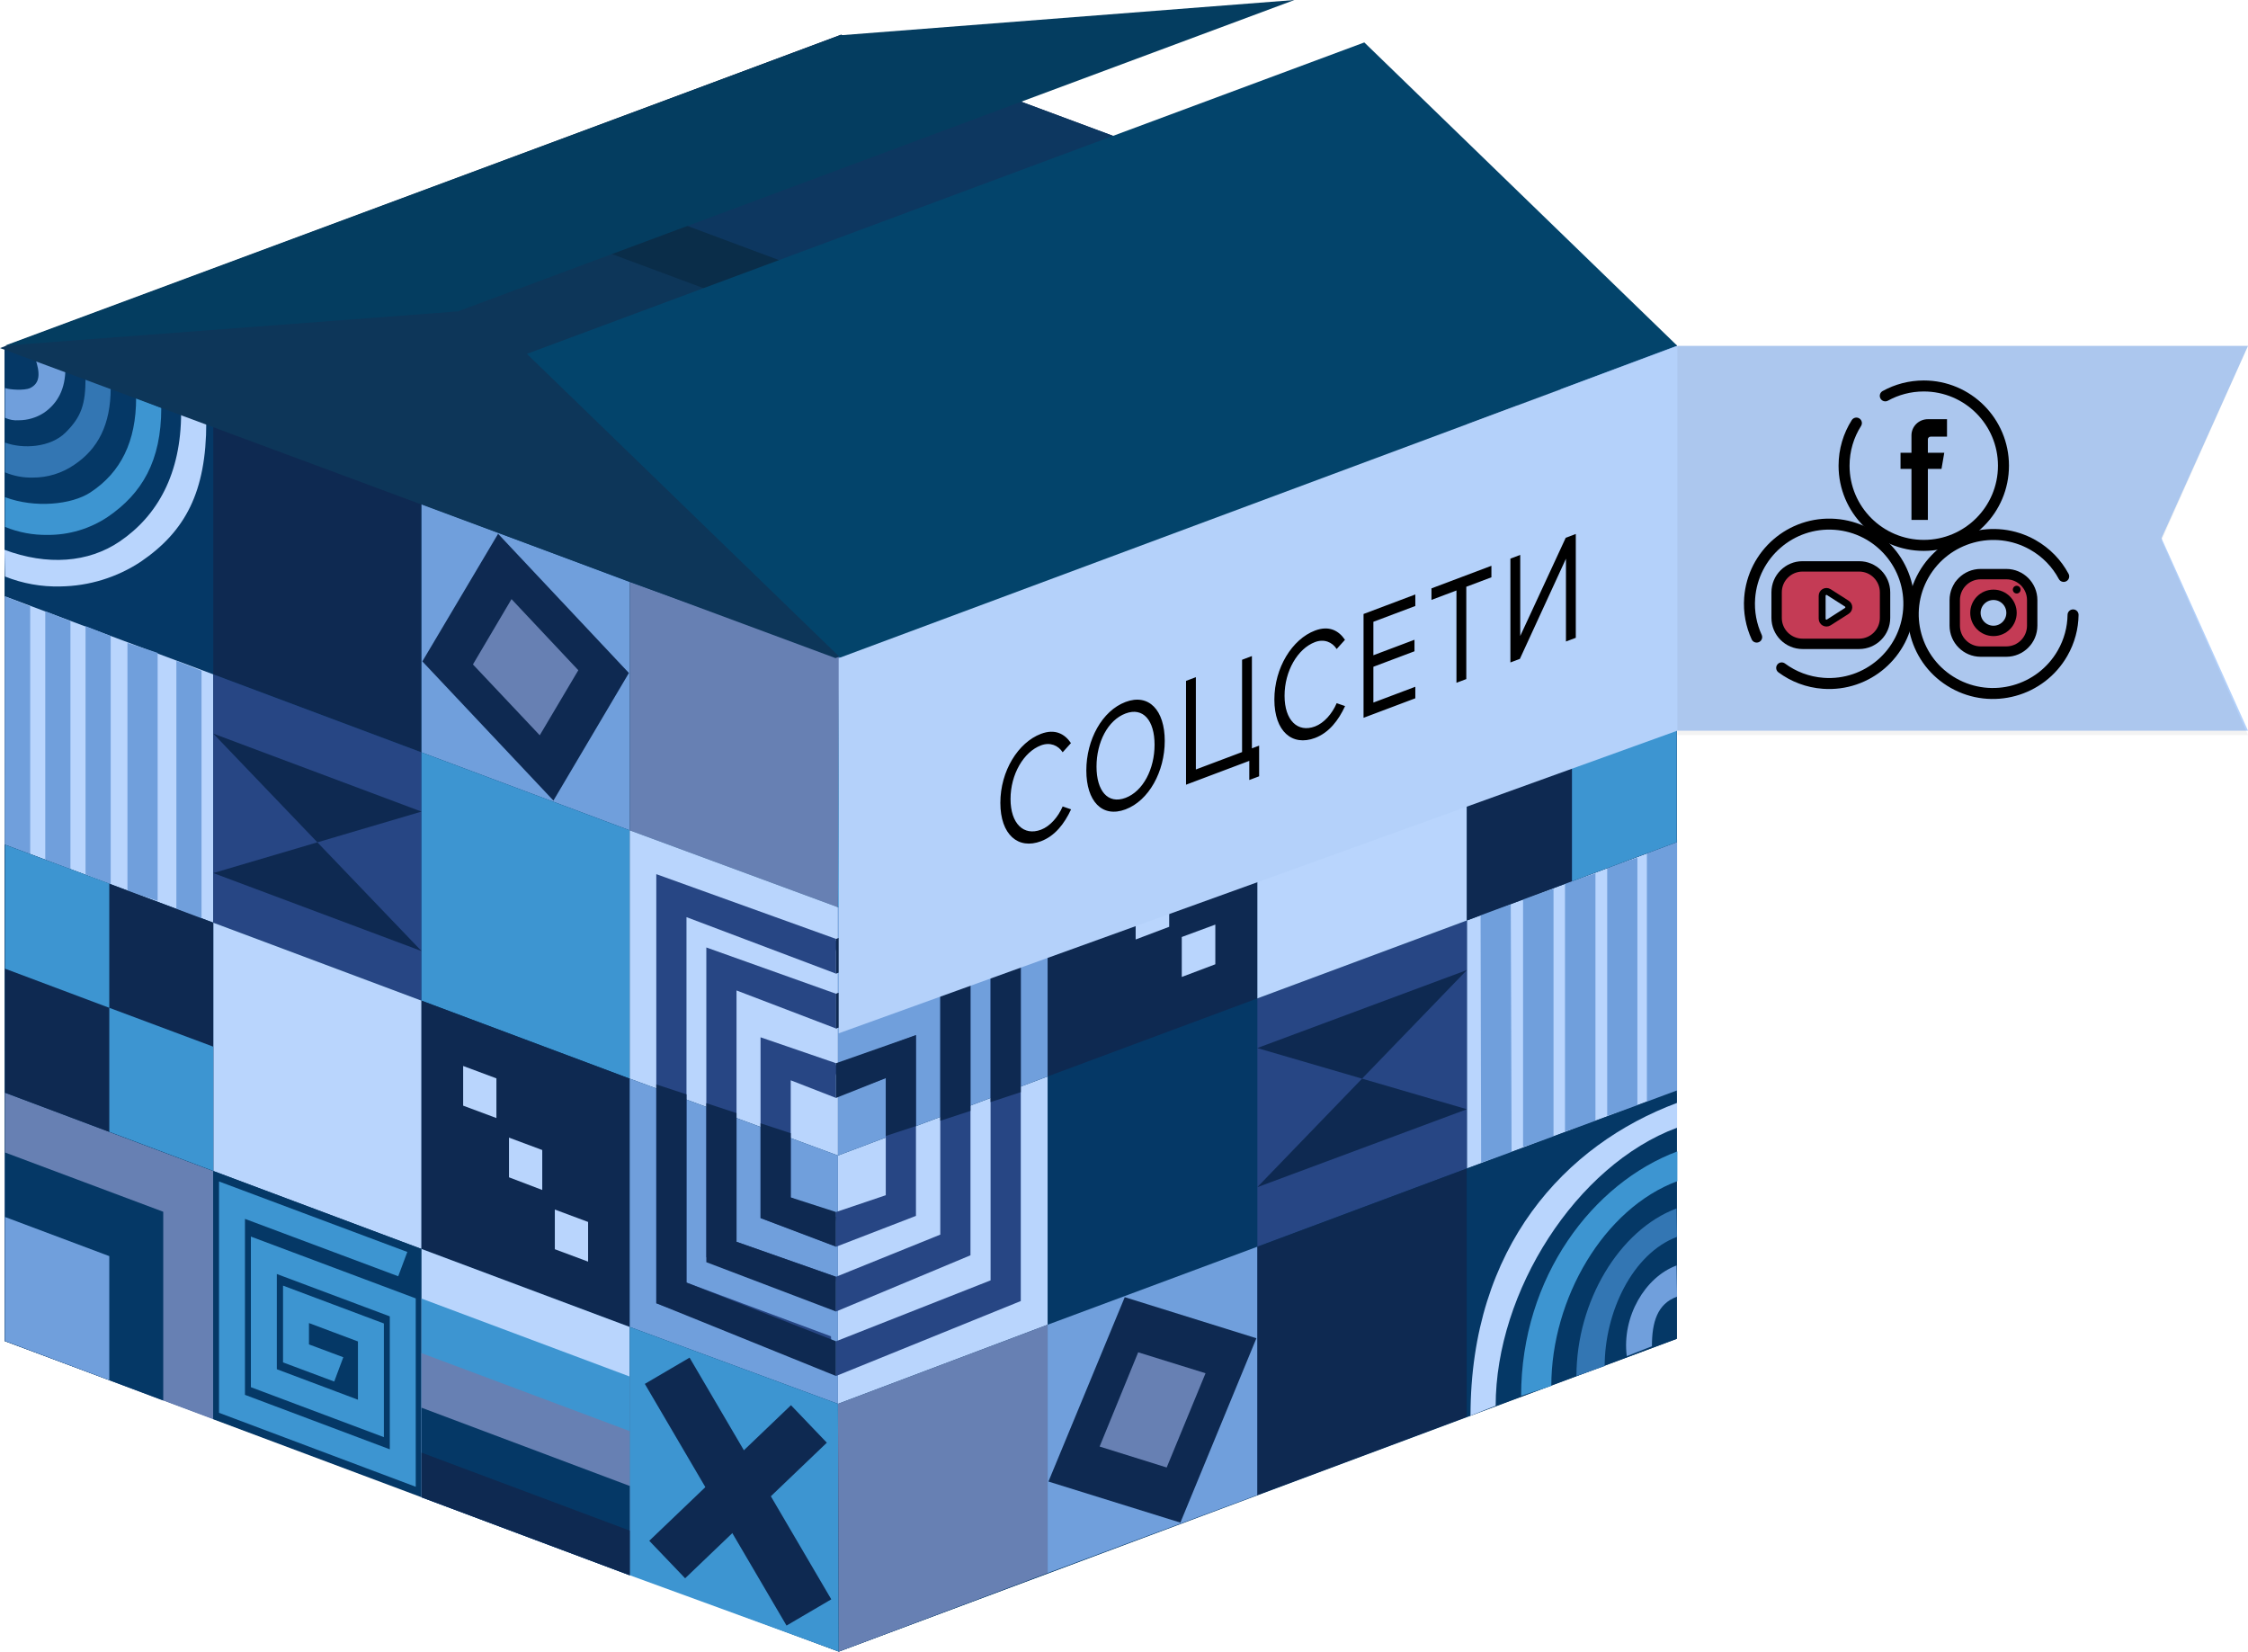
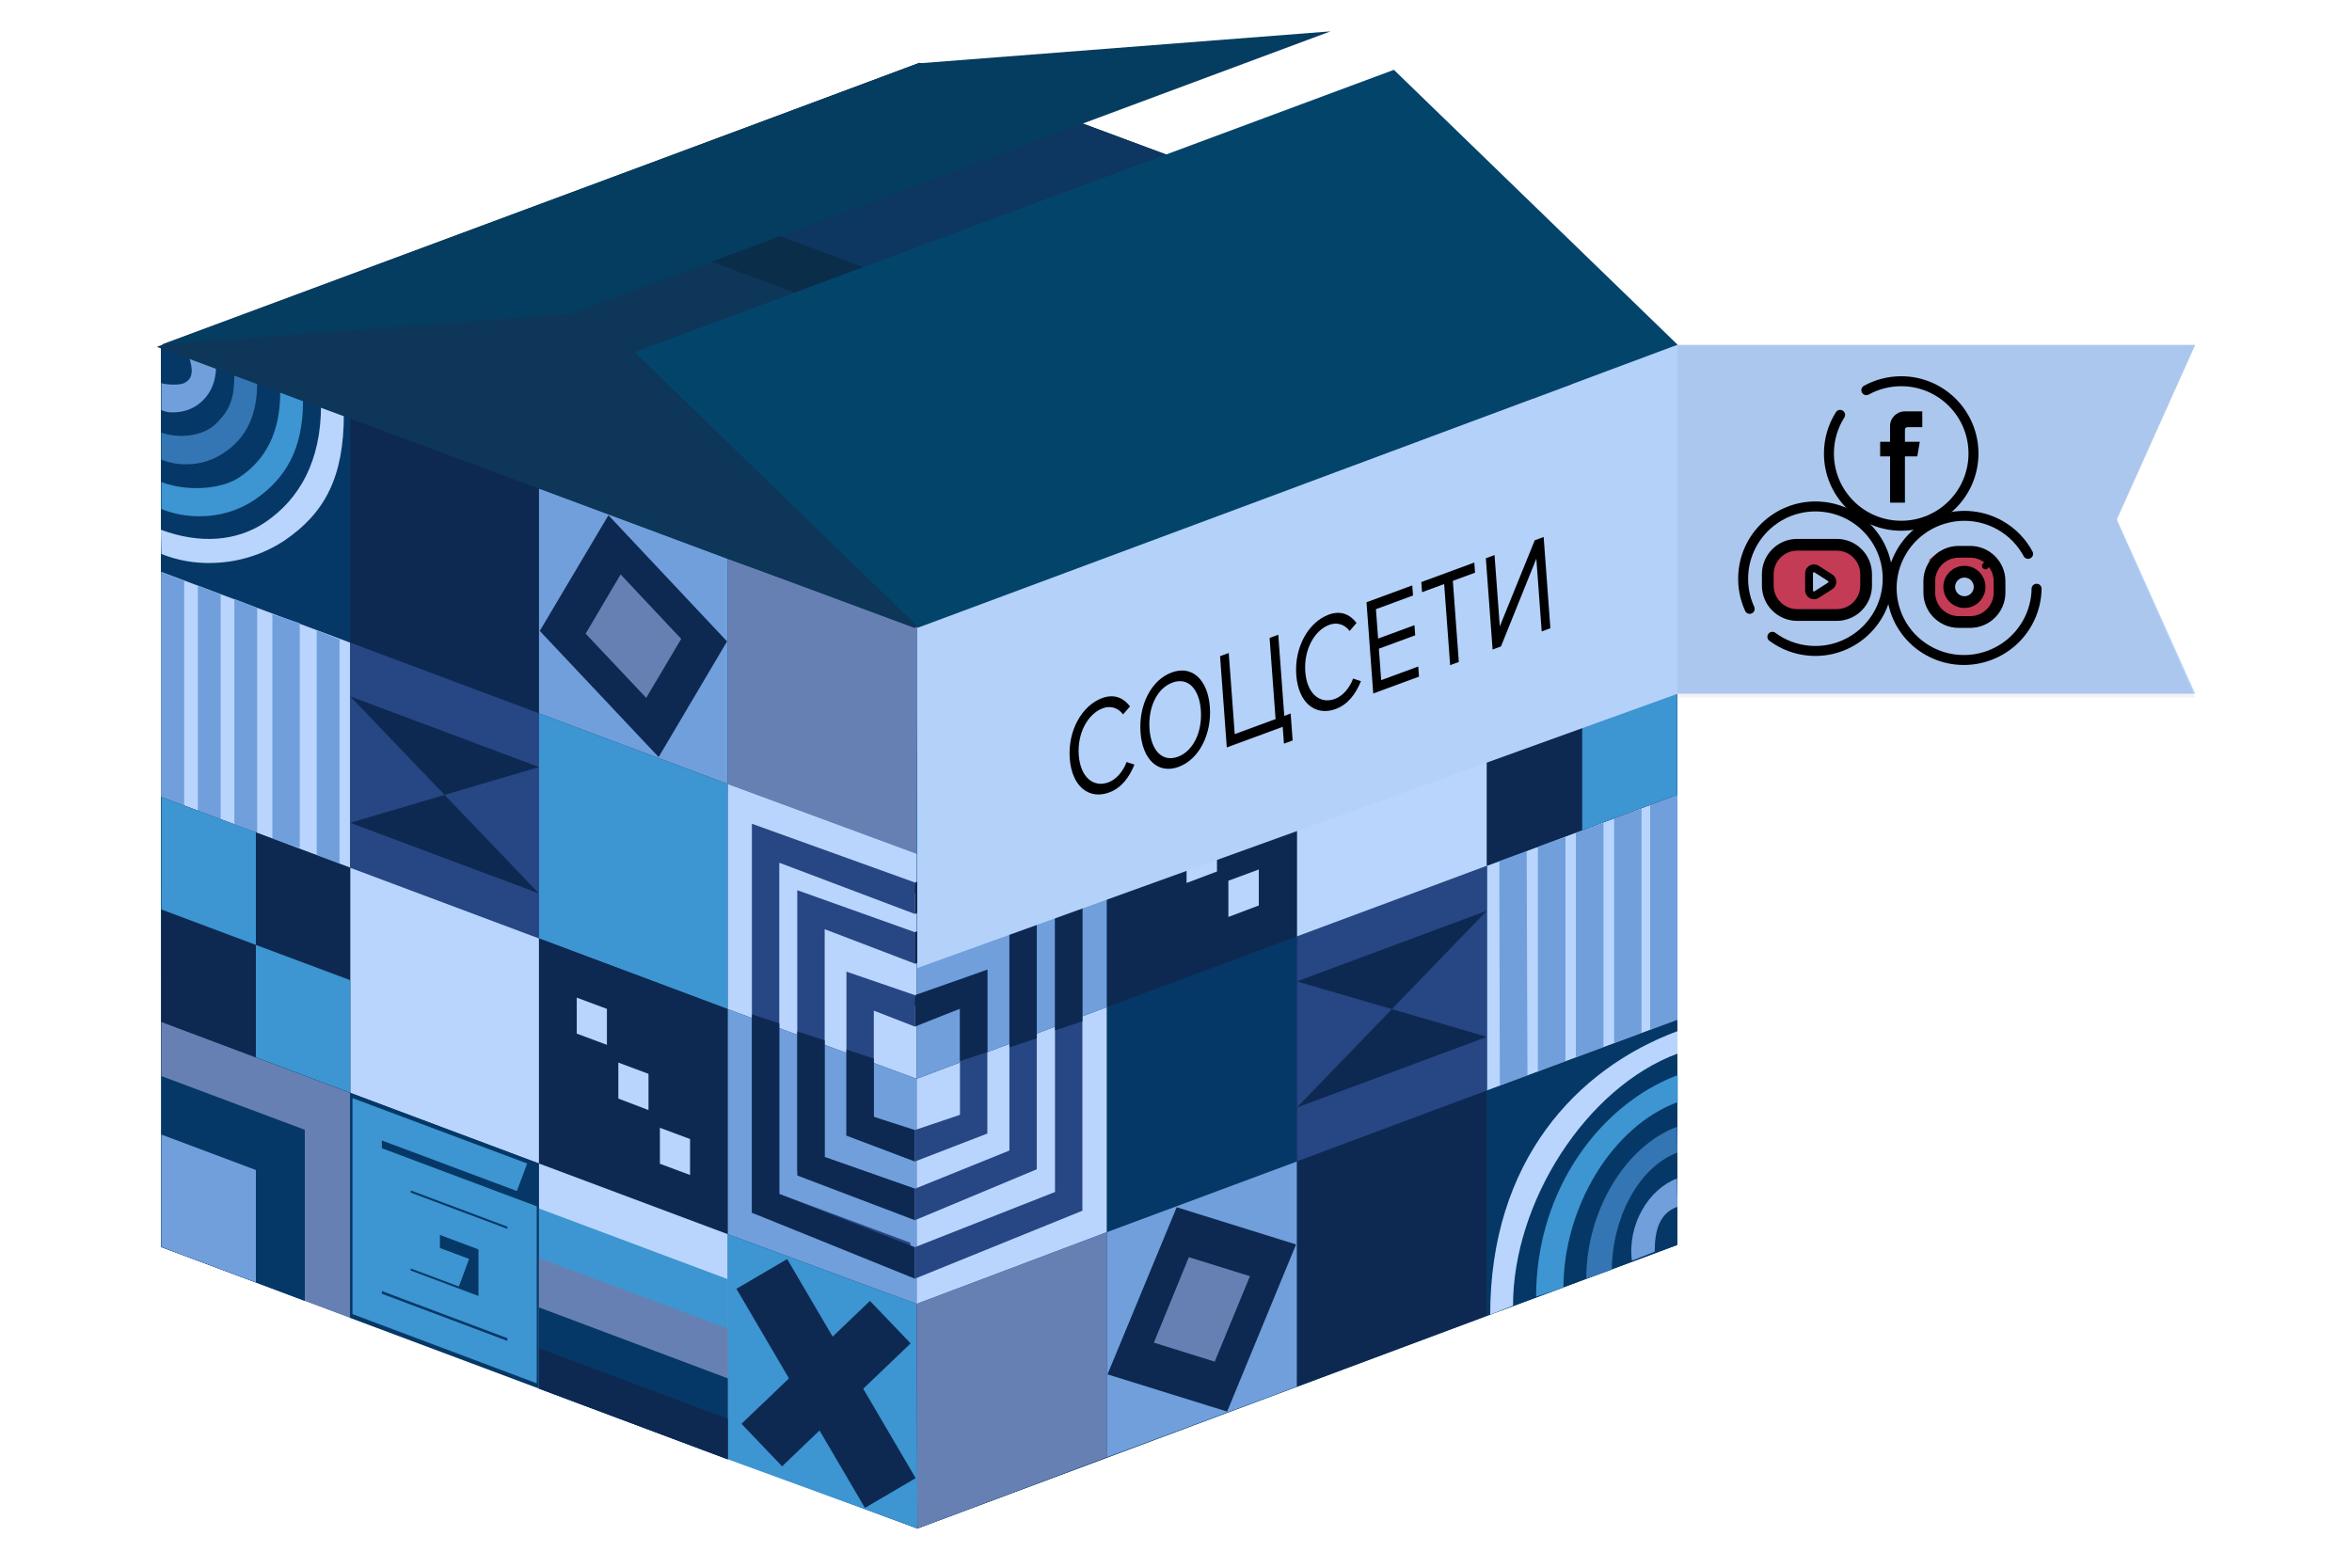
- <svg xmlns="http://www.w3.org/2000/svg" width="260" height="191" viewBox="0 0 260 191" fill="none">
-   <path d="M97.016 191L0.582 155.114L0.55 40.061L97.049 75.979L97.016 191Z" fill="#053866" />
-   <path d="M193.709 154.827L97.178 118.781L97.275 4.016L193.903 39.934L193.709 154.827Z" fill="#102E5B" />
-   <path d="M97.017 191L193.903 154.7V39.934L97.049 75.979L97.017 191Z" fill="#054270" />
-   <path d="M0.582 155.114L97.21 118.526L97.275 4.016L0.55 40.061L0.582 155.114Z" fill="#0A2D49" />
-   <path d="M97.016 191L0.582 155.082L0.55 40.061L97.049 75.979L97.016 191Z" fill="#053866" />
-   <path d="M24.666 77.987L0.582 68.968L0.55 40.061L24.666 49.272V77.987Z" fill="#053866" />
-   <path d="M6.983 67.82C4.792 67.876 2.613 67.485 0.582 66.673L0.518 63.581C5.464 65.43 10.216 65.079 13.837 62.625C18.201 59.661 20.949 54.817 20.949 47.71L23.858 48.857C23.858 56.889 21.434 61.446 16.294 64.952C13.538 66.777 10.303 67.774 6.983 67.82Z" fill="#B9D5FD" />
-   <path d="M48.75 87.007L24.666 77.987V49.272L48.75 58.291V87.007Z" fill="#0E2951" />
-   <path d="M72.834 96.026L48.75 87.007V58.291L72.834 67.311V96.026Z" fill="#709FDC" />
-   <path d="M96.918 104.918L72.834 96.026V67.31L97.048 75.979L96.918 104.918Z" fill="#6780B3" />
-   <path d="M24.666 106.702L0.582 97.683V68.968L24.666 77.987V106.702Z" fill="#B9D5FD" />
-   <path d="M48.75 115.722L24.666 106.702V77.987L48.75 87.007V115.722Z" fill="#274684" />
-   <path d="M72.834 124.741L48.75 115.722V87.007L72.834 96.026V124.741Z" fill="#3D95D1" />
-   <path d="M96.918 133.633L72.834 124.741V96.026L96.918 104.918V133.633Z" fill="#B9D5FD" />
-   <path d="M48.75 144.437L24.666 135.418V106.703L48.75 115.722V144.437Z" fill="#B9D5FD" />
-   <path d="M72.834 153.457L48.75 144.437V115.722L72.834 124.741V153.457Z" fill="#0E2951" />
-   <path d="M96.918 162.348L72.834 153.456V124.741L96.918 133.633V162.348Z" fill="#709FDC" />
-   <path d="M24.666 164.133L0.582 155.082V126.367L24.666 135.418V164.133Z" fill="#6780B3" />
-   <path d="M48.75 173.152L24.666 164.133V135.418L48.75 144.437V173.152Z" fill="#053866" />
-   <path d="M72.834 182.172L48.75 173.152V144.437L72.834 153.456V182.172Z" fill="#B9D5FD" />
-   <path d="M97.015 191L72.834 182.172V153.457L96.918 162.348L97.015 191Z" fill="#3D95D1" />
-   <path d="M5.496 61.861C3.811 61.886 2.139 61.571 0.582 60.937V57.495C4.041 58.801 8.308 58.355 10.442 56.953C13.998 54.626 15.744 51.025 15.744 46.021L18.653 47.169C18.653 53.319 16.423 57.08 12.446 59.789C10.394 61.154 7.972 61.877 5.496 61.861Z" fill="#3D95D1" />
-   <path d="M3.783 55.231C2.684 55.257 1.593 55.05 0.582 54.626V51.184C2.651 51.949 5.819 51.758 7.565 50.037C9.408 48.22 9.892 46.754 9.892 43.726L12.802 44.874C12.802 49.081 11.347 51.917 8.567 53.765C7.163 54.728 5.492 55.24 3.783 55.231Z" fill="#3376B3" />
-   <path d="M2.166 48.602C1.622 48.645 1.076 48.546 0.582 48.316V44.874C1.099 45.065 2.813 45.192 3.492 44.874C4.655 44.3 4.655 43.153 4.073 41.432L7.565 42.579C7.565 44.969 6.692 46.627 5.076 47.742C4.211 48.302 3.2 48.601 2.166 48.602Z" fill="#709FDC" />
-   <path d="M96.305 158.333L75.906 150.716V101.093L96.693 108.583V112.598L79.398 106.065V148.325L96.111 154.54L96.305 158.333Z" fill="#274684" />
-   <path d="M96.693 159.129L75.906 150.716V125.41L79.398 126.558V148.325L96.693 155.114V159.129Z" fill="#0E2951" />
-   <path d="M96.306 150.875L81.693 145.393V109.571L96.694 114.925V118.941L85.185 114.543V143.609L96.694 147.656L96.306 150.875Z" fill="#274684" />
-   <path d="M96.305 143.991L87.964 140.867V119.96L96.692 122.956V126.972L91.455 124.932V138.477L96.692 140.74L96.305 143.991Z" fill="#274684" />
-   <path d="M96.692 144.182L87.964 140.868V129.904L91.455 131.052V138.478L96.692 140.167V144.182Z" fill="#0E2951" />
-   <path d="M96.694 151.672L81.693 145.967V127.578L85.185 128.725V143.609L96.694 147.656V151.672Z" fill="#0E2951" />
-   <path d="M18.88 161.966L0.582 155.082V133.282L18.88 140.135V161.966Z" fill="#053866" />
-   <path d="M12.64 159.608L0.582 155.082V140.74L12.64 145.266V159.608Z" fill="#709FDC" />
-   <path d="M72.738 77.828L64.01 92.584L48.848 76.489L57.608 61.733L72.738 77.828Z" fill="#0E2951" />
-   <path d="M66.887 77.509L62.426 85.031L54.699 76.84L59.16 69.287L66.887 77.509Z" fill="#6780B3" />
-   <path d="M72.834 182.172L48.75 173.152V150.174L72.834 159.193V182.172Z" fill="#3D95D1" />
-   <path d="M72.834 182.172L48.75 173.153V156.484L72.834 165.504V182.172Z" fill="#6780B3" />
-   <path d="M72.834 182.172L48.75 173.153V162.795L72.834 171.846V182.172Z" fill="#053866" />
-   <path d="M72.834 182.172L48.75 173.153V167.99L72.834 177.009V182.172Z" fill="#0E2951" />
-   <path d="M24.666 84.839L48.75 93.859L24.666 100.966L48.75 109.985L24.666 84.839Z" fill="#0E2951" />
-   <path d="M3.492 98.831L0.582 97.683V68.968L3.492 70.115V98.831Z" fill="#709FDC" />
-   <path d="M8.147 100.552L5.237 99.404V70.689L8.147 71.836V100.552Z" fill="#709FDC" />
-   <path d="M23.309 106.288L20.399 105.141V76.426L23.309 77.573V106.288Z" fill="#709FDC" />
-   <path d="M18.233 104.185L14.741 103.037V74.354L18.233 75.501V104.185Z" fill="#709FDC" />
-   <path d="M12.802 102.272L9.893 101.125V72.41L12.802 73.557V102.272Z" fill="#709FDC" />
-   <path d="M24.666 135.418L0.582 126.367V97.683L24.666 106.702V135.418Z" fill="#0E2951" />
-   <path d="M24.667 135.418L12.641 130.892V116.55L24.667 121.044V135.418Z" fill="#3D95D1" />
-   <path d="M12.64 116.551L0.582 112.025V97.683L12.64 102.177V116.551Z" fill="#3D95D1" />
-   <path d="M39.181 158.365L34.235 156.516V150.843L42.899 154.094V164.037L30.517 159.384V145.17L46.584 151.194V169.774L26.832 162.348V138.796L46.584 146.19" stroke="#3D95D1" stroke-width="3" stroke-miterlimit="10" />
-   <path d="M77.167 180.355L93.557 164.675" stroke="#0E2951" stroke-width="6" stroke-miterlimit="10" />
-   <path d="M93.557 186.474L77.167 158.524" stroke="#0E2951" stroke-width="6" stroke-miterlimit="10" />
-   <path d="M57.414 129.299L53.567 127.865V123.275L57.414 124.71V129.299Z" fill="#B9D5FD" />
-   <path d="M62.716 137.617L58.869 136.151V131.562L62.716 132.996V137.617Z" fill="#B9D5FD" />
-   <path d="M68.018 145.903L64.171 144.469V139.879L68.018 141.314V145.903Z" fill="#B9D5FD" />
-   <path d="M97.049 75.979L193.903 39.934L193.936 154.827L97.017 191L97.049 75.979Z" fill="#053866" />
-   <path d="M169.657 106.448L193.936 97.396V126.112L169.657 135.131V106.448Z" fill="#B9D5FD" />
-   <path d="M145.411 115.467L169.657 106.448V135.131L145.411 144.182V115.467Z" fill="#274684" />
-   <path d="M121.165 124.486L145.411 115.467V144.182L121.165 153.202V124.486Z" fill="#053866" />
-   <path d="M96.919 133.633L121.165 124.487V153.202L96.919 162.349V133.633Z" fill="#B9D5FD" />
-   <path d="M145.411 86.752L169.657 77.732V106.448L145.411 115.467V86.752Z" fill="#B9D5FD" />
-   <path d="M121.165 95.771L145.411 86.751V115.467L121.165 124.486V95.771Z" fill="#0E2951" />
-   <path d="M96.919 104.918L121.165 95.771V124.486L96.919 133.633V104.918Z" fill="#709FDC" />
-   <path d="M145.411 144.182L169.657 135.131V163.846L145.411 172.897V144.182Z" fill="#0E2951" />
-   <path d="M121.165 153.202L145.411 144.182V172.897L121.165 181.917V153.202Z" fill="#709FDC" />
-   <path d="M96.919 162.348L121.165 153.201V181.917L97.016 191L96.919 162.348Z" fill="#6780B3" />
-   <path d="M169.657 49.017L193.903 39.934L193.936 68.681L169.657 77.732V49.017Z" fill="#6780B3" />
-   <path d="M145.411 58.036L169.657 49.017V77.732L145.411 86.752V58.036Z" fill="#053866" />
-   <path d="M121.165 67.055L145.411 58.036V86.751L121.165 95.771V67.055Z" fill="#B9D5FD" />
-   <path d="M97.048 75.979L121.165 67.056V95.771L96.919 104.918L97.048 75.979Z" fill="#3D95D1" />
-   <path d="M96.693 159.13V155.114L114.57 148.07V105.81L97.533 112.152L96.305 108.933L118.061 100.838V150.461L96.693 159.13Z" fill="#274684" />
-   <path d="M118.062 126.303L114.571 127.45V105.81L96.693 112.599V108.583L118.062 100.838V126.303Z" fill="#0E2951" />
-   <path d="M96.693 151.672V147.656L108.752 142.78V114.288L96.693 118.941V114.925L112.243 110.463V145.17L96.693 151.672Z" fill="#274684" />
-   <path d="M96.693 144.182V140.167L102.447 138.223V124.678L97.533 126.526L96.305 123.307L105.938 119.706V140.613L96.693 144.182Z" fill="#274684" />
-   <path d="M105.939 130.223L102.448 131.37V124.678L96.693 126.972V122.957L105.939 119.706V130.223Z" fill="#0E2951" />
-   <path d="M112.243 128.47L108.752 129.617V114.288L96.693 118.941V114.925L112.243 109.316V128.47Z" fill="#0E2951" />
-   <path d="M181.812 44.491L193.903 39.934L193.935 54.339L181.812 58.833V44.491Z" fill="#FF8098" />
-   <path d="M121.262 171.336L130.087 150.014L145.314 154.763L136.521 176.085L121.262 171.336Z" fill="#0E2951" />
-   <path d="M127.179 167.288L131.64 156.389L139.431 158.811L134.937 169.71L127.179 167.288Z" fill="#6780B3" />
-   <path d="M121.165 67.055L145.411 58.036V81.015L121.165 90.034V67.055Z" fill="#3D95D1" />
-   <path d="M121.165 67.055L145.411 58.036V74.704L121.165 83.724V67.055Z" fill="#6780B3" />
-   <path d="M121.165 67.055L145.411 58.036V68.362L121.165 77.413V67.055Z" fill="#053866" />
-   <path d="M121.165 67.055L145.411 58.036V63.199L121.165 72.25V67.055Z" fill="#0E2951" />
-   <path d="M169.657 128.279L145.411 137.298L169.657 112.184L145.411 121.204" fill="#0E2951" />
-   <path d="M193.968 126.398L190.477 127.546V98.257L193.968 97.109V126.398Z" fill="#709FDC" />
-   <path d="M189.377 127.896L185.886 129.044V100.328L189.377 99.181V127.896Z" fill="#709FDC" />
-   <path d="M174.83 133.314L171.306 134.462L171.241 105.714L174.733 104.567L174.83 133.314Z" fill="#709FDC" />
-   <path d="M179.678 131.498L176.154 132.645V103.93L179.678 102.782V131.498Z" fill="#709FDC" />
-   <path d="M184.528 129.713L181.004 130.86V102.145L184.528 100.998V129.713Z" fill="#709FDC" />
-   <path d="M169.657 77.732L193.936 68.681V97.396L169.657 106.448V77.732Z" fill="#0E2951" />
-   <path d="M169.657 135.131L193.936 126.112V154.827L169.657 163.846V135.131Z" fill="#053866" />
-   <path d="M169.657 77.732L181.813 73.207V87.548L169.657 92.074V77.732Z" fill="#3D95D1" />
-   <path d="M172.987 162.571L170.077 163.719C170.077 144.182 181.036 132.358 193.967 127.546V130.414C182.297 134.748 172.987 149.377 172.987 162.571Z" fill="#B9D5FD" />
-   <path d="M179.421 160.277L175.93 161.424C175.93 147.656 184.27 136.788 194.001 133.155V136.597C185.499 139.752 179.421 150.174 179.421 160.277Z" fill="#3D95D1" />
-   <path d="M185.594 157.982L182.329 159.13C182.329 150.525 187.275 142.238 193.903 139.752L193.967 143.035C188.795 144.979 185.594 151.767 185.594 157.982Z" fill="#3376B3" />
-   <path d="M191.059 155.687L188.149 156.835C187.567 152.245 190.283 147.688 193.903 146.349L193.968 149.951C191.673 150.779 191.059 152.915 191.059 155.687Z" fill="#709FDC" />
-   <path d="M155.174 65.717L159.926 63.932V69.382L151.585 72.506V62.976L163.514 58.514V72.155L147.997 77.956V60.108L167.103 53.001V75.629L147.997 82.768" stroke="#3D95D1" stroke-width="5" stroke-miterlimit="10" />
-   <path d="M116.801 72.123L100.313 100.105" stroke="#0E2951" stroke-width="6" stroke-miterlimit="10" />
-   <path d="M100.313 78.274L116.801 93.954" stroke="#0E2951" stroke-width="6" stroke-miterlimit="10" />
-   <path d="M136.683 108.36L140.562 106.926V111.515L136.683 112.981V108.36Z" fill="#B9D5FD" />
-   <path d="M131.348 104.057L135.227 102.591V107.181L131.348 108.647V104.057Z" fill="#B9D5FD" />
-   <path d="M126.014 99.723L129.893 98.257V102.878L126.014 104.312V99.723Z" fill="#B9D5FD" />
-   <path d="M175.508 46.85L193.902 39.934L193.935 61.797L175.508 68.649V46.85Z" fill="#053866" />
-   <path d="M180.455 44.969L193.903 39.934L193.936 55.901L180.455 60.937V44.969Z" fill="#709FDC" />
-   <path d="M181.812 87.548L193.935 83.055V97.396L181.812 101.922V87.548Z" fill="#3D95D1" />
-   <path d="M154.366 54.052L193.903 39.934L97.275 4.016L58.837 18.421L154.366 54.052Z" fill="#0D3760" />
-   <path d="M146.607 57.59L96.628 76.107L0 40.252L50.044 21.672L146.607 57.59Z" fill="#0D3659" />
-   <path d="M149.711 0L97.21 4.079L0.582 39.966L52.953 36.014L149.711 0Z" fill="#043D60" />
-   <path d="M193.968 39.966L157.793 4.908L60.938 40.922L97.275 76.139L193.968 39.966Z" fill="#03446B" />
-   <path d="M97 119.5V76.109L194 40H260L250 62.25L260 84.5H194L97 119.5Z" fill="#B4D1FA" />
-   <path d="M120.398 97.286C122.015 96.677 123.111 95.256 123.879 93.599L122.906 93.263C122.385 94.486 121.44 95.562 120.398 95.954C118.398 96.708 116.877 95.247 116.877 92.403C116.877 89.541 118.398 86.952 120.398 86.198C121.44 85.806 122.385 86.188 122.906 86.999L123.865 85.936C123.139 84.86 122.015 84.257 120.398 84.866C117.768 85.858 115.699 89.157 115.699 92.847C115.699 96.537 117.768 98.278 120.398 97.286ZM130.178 93.601C132.877 92.583 134.713 89.228 134.713 85.681C134.713 82.135 132.877 80.163 130.178 81.181C127.465 82.203 125.643 85.554 125.643 89.1C125.643 92.646 127.465 94.623 130.178 93.601ZM130.178 92.269C128.123 93.043 126.821 91.446 126.821 88.656C126.821 85.848 128.123 83.287 130.178 82.513C132.22 81.743 133.535 83.318 133.535 86.126C133.535 88.916 132.22 91.499 130.178 92.269ZM144.491 90.205L145.629 89.776V86.23L144.793 86.545V75.871L143.656 76.3V86.974L138.312 88.987V78.313L137.175 78.742V90.748L144.491 87.991V90.205ZM152.091 85.343C153.708 84.733 154.804 83.312 155.571 81.655L154.598 81.32C154.078 82.542 153.132 83.618 152.091 84.011C150.09 84.764 148.57 83.304 148.57 80.46C148.57 77.598 150.09 75.008 152.091 74.255C153.132 73.862 154.078 74.244 154.598 75.056L155.557 73.992C154.831 72.916 153.708 72.313 152.091 72.923C149.46 73.914 147.391 77.214 147.391 80.904C147.391 84.594 149.46 86.334 152.091 85.343ZM163.693 80.754V79.422L158.843 81.25V77.11L163.597 75.318V73.986L158.843 75.778V71.908L163.693 70.08V68.748L157.705 71.005V83.011L163.693 80.754ZM169.589 78.532V67.858L172.494 66.763V65.431L165.561 68.044V69.376L168.452 68.287V78.961L169.589 78.532ZM175.787 76.197L181.116 64.612V74.188L182.254 73.759V61.753L181.089 62.192L175.828 73.553V64.175L174.69 64.604V76.61L175.787 76.197Z" fill="black" />
-   <path d="M194 40H260L250 62.5L260 85H194V40Z" fill="black" fill-opacity="0.05" />
-   <path fill-rule="evenodd" clip-rule="evenodd" d="M222.5 45.272C220.996 45.272 219.584 45.658 218.357 46.336C218.049 46.505 217.663 46.394 217.493 46.087C217.323 45.779 217.435 45.392 217.742 45.223C219.153 44.443 220.776 44 222.5 44C227.942 44 232.354 48.412 232.354 53.854C232.354 59.297 227.942 63.708 222.5 63.708C217.057 63.708 212.646 59.297 212.646 53.854C212.646 51.918 213.204 50.111 214.17 48.587C214.358 48.29 214.751 48.202 215.047 48.39C215.344 48.578 215.432 48.971 215.244 49.267C214.404 50.594 213.917 52.166 213.917 53.854C213.917 58.594 217.76 62.437 222.5 62.437C227.24 62.437 231.082 58.594 231.082 53.854C231.082 49.114 227.24 45.272 222.5 45.272Z" fill="black" />
-   <path fill-rule="evenodd" clip-rule="evenodd" d="M238 75.221C238.746 73.916 239.111 72.501 239.13 71.102C239.134 70.752 239.424 70.471 239.776 70.475C240.128 70.478 240.409 70.765 240.404 71.115C240.383 72.723 239.963 74.349 239.107 75.845C236.405 80.569 230.371 82.232 225.63 79.56C220.889 76.887 219.237 70.891 221.939 66.167C224.641 61.443 230.675 59.78 235.416 62.452C237.102 63.403 238.399 64.776 239.247 66.362C239.412 66.671 239.294 67.055 238.983 67.221C238.672 67.386 238.286 67.269 238.121 66.961C237.383 65.58 236.255 64.385 234.785 63.556C230.655 61.228 225.4 62.677 223.047 66.791C220.693 70.906 222.132 76.128 226.262 78.456C230.391 80.784 235.646 79.335 238 75.221Z" fill="black" />
-   <path fill-rule="evenodd" clip-rule="evenodd" d="M202.997 69.203C202.886 70.703 203.167 72.138 203.752 73.412C203.899 73.731 203.759 74.109 203.44 74.255C203.12 74.402 202.743 74.263 202.596 73.944C201.924 72.48 201.601 70.83 201.729 69.11C202.132 63.683 206.858 59.605 212.286 60.002C217.714 60.398 221.787 65.12 221.385 70.547C220.982 75.975 216.256 80.053 210.828 79.656C208.897 79.515 207.136 78.826 205.687 77.752C205.405 77.543 205.347 77.144 205.556 76.862C205.765 76.58 206.164 76.521 206.446 76.73C207.706 77.665 209.238 78.265 210.922 78.388C215.649 78.734 219.766 75.182 220.117 70.455C220.467 65.728 216.919 61.615 212.192 61.27C207.464 60.924 203.348 64.476 202.997 69.203Z" fill="black" />
-   <path d="M225.188 50.498V48.479H222.974C221.927 48.479 221.077 49.313 221.077 50.343V52.361H219.812V54.224H221.077V60.125H222.974V54.224H224.551L224.871 52.361H222.974V50.808C222.974 50.637 223.116 50.498 223.29 50.498H225.188Z" fill="black" />
-   <path fill-rule="evenodd" clip-rule="evenodd" d="M214.019 65.5C216.229 65.5 218.019 67.291 218.019 69.5V70.458C218.019 72.668 216.229 74.458 214.019 74.458H209.479C207.27 74.458 205.479 72.668 205.479 70.458V69.5C205.479 67.291 207.27 65.5 209.479 65.5H214.019ZM210.745 68.901V71.556C210.745 71.951 211.181 72.19 211.514 71.978L213.595 70.65C213.903 70.454 213.903 70.004 213.595 69.807L211.514 68.479C211.181 68.267 210.745 68.506 210.745 68.901Z" fill="#C43B55" />
-   <rect x="205.481" y="65.5" width="12.54" height="8.958" rx="3" stroke="black" stroke-width="1.2" />
-   <path d="M210.747 71.556V68.901C210.747 68.506 211.183 68.267 211.516 68.479L213.597 69.807C213.906 70.004 213.906 70.454 213.597 70.65L211.516 71.978C211.183 72.19 210.747 71.951 210.747 71.556Z" stroke="black" stroke-width="0.8" stroke-linejoin="round" />
-   <path fill-rule="evenodd" clip-rule="evenodd" d="M226.083 67.356V74.074L227.628 75.354H233.188L235.041 73.754V67.676L233.497 66.396H227.319L226.083 67.356ZM228.863 71.835V69.275L230.717 68.316L232.57 69.595V71.835L230.717 72.795L228.863 71.835Z" fill="#C43B55" />
-   <rect x="226.083" y="66.396" width="8.958" height="8.958" rx="3" stroke="black" stroke-width="1.2" />
-   <circle cx="230.562" cy="70.875" r="2.087" stroke="black" stroke-width="1.2" />
-   <circle cx="233.249" cy="68.188" r="0.448" fill="black" />
+ <svg xmlns="http://www.w3.org/2000/svg" width="240" height="160" viewBox="0 0 240 160" fill="none">
+   <path d="M93.613 156L16.465 127.291L16.439 35.249L93.639 63.983L93.613 156Z" fill="#053866" />
+   <path d="M170.967 127.061L93.742 98.225L93.82 6.412L171.122 35.147L170.967 127.061Z" fill="#102E5B" />
+   <path d="M93.613 156L171.123 126.96V35.147L93.639 63.983L93.613 156Z" fill="#054270" />
+   <path d="M16.465 127.291L93.768 98.021L93.82 6.412L16.439 35.249L16.465 127.291Z" fill="#0A2D49" />
+   <path d="M93.613 156L16.465 127.265L16.439 35.249L93.639 63.983L93.613 156Z" fill="#053866" />
+   <path d="M35.733 65.59L16.465 58.374L16.439 35.249L35.733 42.617V65.59Z" fill="#053866" />
+   <path d="M21.587 57.456C19.834 57.501 18.09 57.188 16.466 56.538L16.414 54.065C20.371 55.544 24.173 55.264 27.069 53.3C30.561 50.929 32.759 47.054 32.759 41.368L35.087 42.286C35.087 48.711 33.147 52.357 29.035 55.161C26.83 56.622 24.242 57.419 21.587 57.456Z" fill="#B9D5FD" />
+   <path d="M55 72.805L35.732 65.59V42.617L55 49.833V72.805Z" fill="#0E2951" />
+   <path d="M74.267 80.021L55 72.805V49.833L74.267 57.048V80.021Z" fill="#709FDC" />
+   <path d="M93.535 87.134L74.268 80.02V57.048L93.638 63.983L93.535 87.134Z" fill="#6780B3" />
+   <path d="M35.732 88.562L16.465 81.346V58.374L35.732 65.59V88.562Z" fill="#B9D5FD" />
+   <path d="M55 95.777L35.732 88.562V65.59L55 72.805V95.777Z" fill="#274684" />
+   <path d="M74.267 102.993L55 95.778V72.805L74.267 80.021V102.993Z" fill="#3D95D1" />
+   <path d="M93.535 110.106L74.268 102.993V80.021L93.535 87.134V110.106Z" fill="#B9D5FD" />
+   <path d="M55 118.75L35.732 111.534V88.562L55 95.778V118.75Z" fill="#B9D5FD" />
+   <path d="M74.267 125.965L55 118.75V95.778L74.267 102.993V125.965Z" fill="#0E2951" />
+   <path d="M93.535 133.079L74.268 125.965V102.993L93.535 110.106V133.079Z" fill="#709FDC" />
+   <path d="M35.732 134.506L16.465 127.265V104.293L35.732 111.534V134.506Z" fill="#6780B3" />
+   <path d="M55 141.722L35.732 134.506V111.534L55 118.749V141.722Z" fill="#053866" />
+   <path d="M74.267 148.937L55 141.722V118.75L74.267 125.965V148.937Z" fill="#B9D5FD" />
+   <path d="M93.613 156L74.268 148.937V125.965L93.535 133.079L93.613 156Z" fill="#3D95D1" />
+   <path d="M20.396 52.689C19.048 52.709 17.71 52.457 16.465 51.949V49.196C19.232 50.241 22.646 49.884 24.353 48.762C27.198 46.901 28.594 44.02 28.594 40.017L30.922 40.935C30.922 45.855 29.137 48.864 25.956 51.031C24.315 52.123 22.376 52.701 20.396 52.689Z" fill="#3D95D1" />
+   <path d="M19.025 47.385C18.146 47.405 17.273 47.24 16.465 46.901V44.147C18.12 44.759 20.654 44.606 22.051 43.229C23.525 41.776 23.913 40.603 23.913 38.181L26.241 39.099C26.241 42.464 25.077 44.733 22.853 46.212C21.73 46.982 20.393 47.392 19.025 47.385Z" fill="#3376B3" />
+   <path d="M17.732 42.082C17.297 42.116 16.86 42.036 16.465 41.852V39.099C16.879 39.252 18.249 39.354 18.793 39.099C19.724 38.64 19.724 37.722 19.258 36.345L22.051 37.263C22.051 39.175 21.353 40.501 20.06 41.394C19.368 41.842 18.559 42.081 17.732 42.082Z" fill="#709FDC" />
+   <path d="M93.044 129.866L76.725 123.772V84.075L93.354 90.066V93.279L79.518 88.052V121.86L92.889 126.832L93.044 129.866Z" fill="#274684" />
+   <path d="M93.354 130.504L76.725 123.772V103.528L79.518 104.446V121.86L93.354 127.291V130.504Z" fill="#0E2951" />
+   <path d="M93.045 123.9L81.356 119.515V90.857L93.356 95.14V98.353L84.149 94.834V118.087L93.356 121.325L93.045 123.9Z" fill="#274684" />
+   <path d="M93.044 118.393L86.371 115.894V99.168L93.354 101.565V104.777L89.164 103.146V113.982L93.354 115.792L93.044 118.393Z" fill="#274684" />
+   <path d="M93.354 118.546L86.371 115.894V107.123L89.164 108.041V113.982L93.354 115.333V118.546Z" fill="#0E2951" />
+   <path d="M93.356 124.537L81.356 119.974V105.262L84.149 106.18V118.087L93.356 121.325V124.537Z" fill="#0E2951" />
+   <path d="M31.103 132.773L16.465 127.265V109.826L31.103 115.308V132.773Z" fill="#053866" />
+   <path d="M26.111 130.886L16.465 127.266V115.792L26.111 119.413V130.886Z" fill="#709FDC" />
+   <path d="M74.19 65.462L67.208 77.267L55.078 64.391L62.087 52.587L74.19 65.462Z" fill="#0E2951" />
+   <path d="M69.51 65.207L65.941 71.224L59.76 64.672L63.329 58.629L69.51 65.207Z" fill="#6780B3" />
+   <path d="M74.267 148.937L55 141.722V123.339L74.267 130.554V148.937Z" fill="#3D95D1" />
+   <path d="M74.267 148.937L55 141.722V128.387L74.267 135.603V148.937Z" fill="#6780B3" />
+   <path d="M74.267 148.937L55 141.722V133.436L74.267 140.677V148.937Z" fill="#053866" />
+   <path d="M74.267 148.938L55 141.722V137.592L74.267 144.807V148.938Z" fill="#0E2951" />
+   <path d="M35.732 71.071L55 78.287L35.732 83.973L55 91.188L35.732 71.071Z" fill="#0E2951" />
+   <path d="M18.793 82.264L16.465 81.346V58.374L18.793 59.292V82.264Z" fill="#709FDC" />
+   <path d="M22.517 83.641L20.189 82.723V59.751L22.517 60.669V83.641Z" fill="#709FDC" />
+   <path d="M34.646 88.231L32.318 87.313V64.341L34.646 65.258V88.231Z" fill="#709FDC" />
+   <path d="M30.586 86.548L27.793 85.63V62.683L30.586 63.601V86.548Z" fill="#709FDC" />
+   <path d="M26.242 85.018L23.914 84.1V61.128L26.242 62.046V85.018Z" fill="#709FDC" />
+   <path d="M35.732 111.534L16.465 104.293V81.346L35.732 88.562V111.534Z" fill="#0E2951" />
+   <path d="M35.732 111.534L26.111 107.914V96.44L35.732 100.035V111.534Z" fill="#3D95D1" />
+   <path d="M26.111 96.44L16.465 92.82V81.346L26.111 84.941V96.44Z" fill="#3D95D1" />
+   <path d="M47.346 129.892L43.389 128.413V123.874L50.32 126.475V134.43L40.415 130.708V119.336L53.269 124.155V139.019L37.467 133.079V114.237L53.269 120.152" stroke="#3D95D1" stroke-width="3" stroke-miterlimit="10" />
+   <path d="M77.734 147.484L90.847 134.94" stroke="#0E2951" stroke-width="6" stroke-miterlimit="10" />
+   <path d="M90.847 152.379L77.734 130.019" stroke="#0E2951" stroke-width="6" stroke-miterlimit="10" />
+   <path d="M61.931 106.639L58.853 105.492V101.82L61.931 102.968V106.639Z" fill="#B9D5FD" />
+   <path d="M66.173 113.294L63.096 112.121V108.449L66.173 109.597V113.294Z" fill="#B9D5FD" />
+   <path d="M70.414 119.922L67.336 118.775V115.104L70.414 116.251V119.922Z" fill="#B9D5FD" />
+   <path d="M93.639 63.983L171.123 35.147L171.149 127.062L93.613 156L93.639 63.983Z" fill="#053866" />
+   <path d="M151.727 88.358L171.149 81.117V104.089L151.727 111.305V88.358Z" fill="#B9D5FD" />
+   <path d="M132.328 95.573L151.725 88.358V111.305L132.328 118.546V95.573Z" fill="#274684" />
+   <path d="M112.932 102.789L132.328 95.573V118.546L112.932 125.761V102.789Z" fill="#053866" />
+   <path d="M93.535 110.107L112.932 102.789V125.761L93.535 133.079V110.107Z" fill="#B9D5FD" />
+   <path d="M132.328 72.601L151.725 65.386V88.358L132.328 95.573V72.601Z" fill="#B9D5FD" />
+   <path d="M112.932 79.817L132.328 72.601V95.573L112.932 102.789V79.817Z" fill="#0E2951" />
+   <path d="M93.535 87.134L112.932 79.817V102.789L93.535 110.106V87.134Z" fill="#709FDC" />
+   <path d="M132.328 118.546L151.725 111.305V134.277L132.328 141.518V118.546Z" fill="#0E2951" />
+   <path d="M112.932 125.761L132.328 118.546V141.518L112.932 148.733V125.761Z" fill="#709FDC" />
+   <path d="M93.535 133.079L112.932 125.761V148.733L93.613 156L93.535 133.079Z" fill="#6780B3" />
+   <path d="M151.727 42.414L171.123 35.147L171.149 58.145L151.727 65.386V42.414Z" fill="#6780B3" />
+   <path d="M132.328 49.629L151.725 42.413V65.386L132.328 72.601V49.629Z" fill="#053866" />
+   <path d="M112.932 56.844L132.328 49.629V72.601L112.932 79.817V56.844Z" fill="#B9D5FD" />
+   <path d="M93.639 63.983L112.932 56.844V79.817L93.535 87.134L93.639 63.983Z" fill="#3D95D1" />
+   <path d="M93.353 130.504V127.291L107.655 121.656V87.848L94.026 92.922L93.043 90.347L110.448 83.871V123.569L93.353 130.504Z" fill="#274684" />
+   <path d="M110.451 104.242L107.657 105.16V87.848L93.356 93.279V90.066L110.451 83.871V104.242Z" fill="#0E2951" />
+   <path d="M93.356 124.537V121.325L103.002 117.424V94.63L93.356 98.353V95.14L105.795 91.57V119.336L93.356 124.537Z" fill="#274684" />
+   <path d="M93.353 118.546V115.333L97.957 113.778V102.942L94.026 104.421L93.043 101.846L100.75 98.965V115.69L93.353 118.546Z" fill="#274684" />
+   <path d="M100.752 107.378L97.959 108.296V102.942L93.356 104.778V101.565L100.752 98.965V107.378Z" fill="#0E2951" />
+   <path d="M105.795 105.976L103.002 106.894V94.63L93.356 98.353V95.14L105.795 90.653V105.976Z" fill="#0E2951" />
+   <path d="M161.449 38.793L171.122 35.147L171.148 46.672L161.449 50.267V38.793Z" fill="#FF8098" />
+   <path d="M113.01 140.269L120.07 123.212L132.251 127.011L125.217 144.068L113.01 140.269Z" fill="#0E2951" />
+   <path d="M117.742 137.031L121.311 128.311L127.544 130.249L123.949 138.968L117.742 137.031Z" fill="#6780B3" />
+   <path d="M112.932 56.844L132.328 49.629V68.012L112.932 75.227V56.844Z" fill="#3D95D1" />
+   <path d="M112.932 56.844L132.328 49.629V62.964L112.932 70.179V56.844Z" fill="#6780B3" />
+   <path d="M112.932 56.844L132.328 49.629V57.89L112.932 65.131V56.844Z" fill="#053866" />
+   <path d="M112.932 56.844L132.328 49.629V53.759L112.932 61V56.844Z" fill="#0E2951" />
+   <path d="M151.725 105.823L132.328 113.039L151.725 92.947L132.328 100.163" fill="#0E2951" />
+   <path d="M171.174 104.319L168.381 105.237V81.805L171.174 80.888V104.319Z" fill="#709FDC" />
+   <path d="M167.502 105.517L164.709 106.435V83.463L167.502 82.545V105.517Z" fill="#709FDC" />
+   <path d="M155.863 109.851L153.044 110.769L152.992 87.772L155.785 86.854L155.863 109.851Z" fill="#709FDC" />
+   <path d="M159.743 108.398L156.924 109.316V86.344L159.743 85.426V108.398Z" fill="#709FDC" />
+   <path d="M163.622 106.97L160.803 107.888V84.916L163.622 83.998V106.97Z" fill="#709FDC" />
+   <path d="M151.727 65.386L171.149 58.145V81.117L151.727 88.358V65.386Z" fill="#0E2951" />
+   <path d="M151.727 111.305L171.149 104.089V127.061L151.727 134.277V111.305Z" fill="#053866" />
+   <path d="M151.727 65.386L161.451 61.765V73.239L151.727 76.859V65.386Z" fill="#3D95D1" />
+   <path d="M154.39 133.257L152.062 134.175C152.062 118.546 160.83 109.087 171.175 105.237V107.531C161.838 110.999 154.39 122.702 154.39 133.257Z" fill="#B9D5FD" />
+   <path d="M159.537 131.422L156.744 132.339C156.744 121.325 163.417 112.631 171.201 109.724V112.478C164.399 115.002 159.537 123.339 159.537 131.422Z" fill="#3D95D1" />
+   <path d="M164.475 129.586L161.863 130.504C161.863 123.62 165.82 116.99 171.122 115.002L171.174 117.628C167.036 119.183 164.475 124.614 164.475 129.586Z" fill="#3376B3" />
+   <path d="M168.848 127.75L166.52 128.668C166.055 124.996 168.227 121.35 171.124 120.279L171.175 123.161C169.339 123.823 168.848 125.532 168.848 127.75Z" fill="#709FDC" />
+   <path d="M140.14 55.774L143.942 54.346V58.706L137.269 61.204V53.581L146.812 50.011V60.924L134.398 65.564V51.286L149.683 45.601V63.703L134.398 69.414" stroke="#3D95D1" stroke-width="5" stroke-miterlimit="10" />
+   <path d="M109.44 60.898L96.25 83.284" stroke="#0E2951" stroke-width="6" stroke-miterlimit="10" />
+   <path d="M96.25 65.819L109.44 78.363" stroke="#0E2951" stroke-width="6" stroke-miterlimit="10" />
+   <path d="M125.346 89.888L128.449 88.74V92.412L125.346 93.585V89.888Z" fill="#B9D5FD" />
+   <path d="M121.078 86.446L124.182 85.273V88.944L121.078 90.117V86.446Z" fill="#B9D5FD" />
+   <path d="M116.811 82.978L119.914 81.805V85.502L116.811 86.65V82.978Z" fill="#B9D5FD" />
+   <path d="M156.406 40.68L171.122 35.147L171.148 52.638L156.406 58.119V40.68Z" fill="#053866" />
+   <path d="M160.363 39.175L171.122 35.147L171.148 47.921L160.363 51.949V39.175Z" fill="#709FDC" />
+   <path d="M161.449 73.239L171.148 69.644V81.117L161.449 84.737V73.239Z" fill="#3D95D1" />
+   <path d="M139.494 46.442L171.123 35.147L93.821 6.412L63.07 17.937L139.494 46.442Z" fill="#0D3760" />
+   <path d="M133.286 49.272L93.303 64.085L16 35.402L56.035 20.538L133.286 49.272Z" fill="#0D3659" />
+   <path d="M135.768 3.2L93.767 6.463L16.465 35.172L58.362 32.011L135.768 3.2Z" fill="#043D60" />
+   <path d="M171.174 35.172L142.234 7.126L64.75 35.937L93.819 64.111L171.174 35.172Z" fill="#03446B" />
+   <path d="M93.6 98.8V64.087L171.2 35.2H224L216 53L224 70.8H171.2L93.6 98.8Z" fill="#B4D1FA" />
+   <path d="M113.179 80.88C114.44 80.416 115.238 79.319 115.758 78.037L114.959 77.772C114.611 78.718 113.915 79.548 113.103 79.847C111.543 80.422 110.24 79.281 110.078 77.075C109.914 74.855 110.985 72.855 112.545 72.28C113.357 71.98 114.136 72.281 114.6 72.913L115.308 72.093C114.664 71.255 113.729 70.782 112.468 71.246C110.417 72.002 108.947 74.552 109.159 77.414C109.37 80.276 111.128 81.636 113.179 80.88ZM120.273 78.267C122.378 77.491 123.657 74.897 123.454 72.147C123.251 69.396 121.667 67.857 119.562 68.633C117.446 69.413 116.177 72.003 116.38 74.753C116.583 77.504 118.157 79.046 120.273 78.267ZM120.196 77.234C118.593 77.824 117.459 76.579 117.299 74.415C117.138 72.236 118.035 70.257 119.638 69.666C121.23 69.079 122.374 70.307 122.535 72.485C122.695 74.649 121.789 76.647 120.196 77.234ZM131.016 75.9L131.903 75.573L131.7 72.823L131.048 73.063L130.437 64.784L129.55 65.111L130.161 73.39L125.993 74.925L125.382 66.646L124.495 66.973L125.183 76.285L130.889 74.183L131.016 75.9ZM136.294 72.364C137.555 71.899 138.352 70.802 138.872 69.52L138.073 69.255C137.726 70.201 137.03 71.031 136.218 71.33C134.658 71.905 133.355 70.764 133.192 68.558C133.029 66.338 134.099 64.338 135.659 63.763C136.472 63.464 137.251 63.764 137.715 64.397L138.423 63.577C137.779 62.738 136.844 62.265 135.583 62.73C133.531 63.486 132.062 66.035 132.273 68.897C132.485 71.759 134.242 73.12 136.294 72.364ZM144.796 69.059L144.72 68.026L140.937 69.419L140.7 66.208L144.408 64.842L144.332 63.809L140.624 65.175L140.402 62.173L144.185 60.779L144.109 59.746L139.439 61.467L140.126 70.779L144.796 69.059ZM148.86 67.561L148.249 59.282L150.515 58.447L150.439 57.414L145.032 59.406L145.108 60.439L147.363 59.609L147.973 67.888L148.86 67.561ZM153.16 65.977L156.768 57.018L157.316 64.446L158.203 64.119L157.516 54.806L156.608 55.141L153.041 63.927L152.504 56.653L151.617 56.98L152.305 66.292L153.16 65.977Z" fill="black" />
+   <path d="M171.199 35.2H223.999L215.999 53.2L223.999 71.2H171.199V35.2Z" fill="black" fill-opacity="0.05" />
+   <path fill-rule="evenodd" clip-rule="evenodd" d="M194.001 39.417C192.798 39.417 191.668 39.726 190.686 40.268C190.44 40.404 190.131 40.315 189.995 40.069C189.859 39.823 189.949 39.514 190.194 39.378C191.323 38.755 192.621 38.4 194.001 38.4C198.354 38.4 201.884 41.929 201.884 46.283C201.884 50.637 198.354 54.167 194.001 54.167C189.647 54.167 186.117 50.637 186.117 46.283C186.117 44.734 186.564 43.288 187.337 42.069C187.487 41.832 187.801 41.762 188.039 41.912C188.276 42.062 188.346 42.377 188.196 42.614C187.524 43.675 187.134 44.933 187.134 46.283C187.134 50.075 190.208 53.149 194.001 53.149C197.793 53.149 200.867 50.075 200.867 46.283C200.867 42.491 197.793 39.417 194.001 39.417Z" fill="black" />
+   <path fill-rule="evenodd" clip-rule="evenodd" d="M206.401 63.377C206.998 62.332 207.29 61.2 207.305 60.082C207.309 59.801 207.54 59.577 207.822 59.58C208.103 59.582 208.328 59.812 208.325 60.092C208.307 61.378 207.972 62.679 207.287 63.876C205.125 67.655 200.298 68.986 196.505 66.848C192.713 64.71 191.391 59.913 193.552 56.133C195.714 52.354 200.541 51.024 204.334 53.162C205.683 53.922 206.721 55.021 207.399 56.29C207.531 56.537 207.437 56.844 207.188 56.976C206.939 57.108 206.63 57.015 206.498 56.768C205.908 55.664 205.005 54.708 203.829 54.045C200.526 52.182 196.321 53.341 194.438 56.633C192.556 59.924 193.707 64.102 197.01 65.965C200.314 67.827 204.518 66.668 206.401 63.377Z" fill="black" />
+   <path fill-rule="evenodd" clip-rule="evenodd" d="M178.398 58.562C178.309 59.762 178.534 60.911 179.002 61.93C179.12 62.185 179.008 62.487 178.752 62.604C178.497 62.722 178.195 62.61 178.078 62.355C177.54 61.184 177.282 59.864 177.384 58.488C177.706 54.146 181.487 50.884 185.829 51.201C190.172 51.519 193.431 55.296 193.109 59.638C192.787 63.98 189.005 67.242 184.663 66.925C183.118 66.812 181.709 66.26 180.551 65.401C180.325 65.234 180.278 64.915 180.446 64.69C180.613 64.464 180.932 64.417 181.157 64.584C182.166 65.332 183.392 65.812 184.738 65.91C188.52 66.187 191.814 63.345 192.094 59.563C192.375 55.782 189.536 52.492 185.754 52.216C181.972 51.939 178.679 54.781 178.398 58.562Z" fill="black" />
+   <path d="M196.152 43.598V41.983H194.381C193.543 41.983 192.863 42.651 192.863 43.474V45.089H191.852V46.58H192.863V51.3H194.381V46.58H195.642L195.899 45.089H194.381V43.847C194.381 43.709 194.494 43.598 194.634 43.598H196.152Z" fill="black" />
+   <path fill-rule="evenodd" clip-rule="evenodd" d="M186.833 55.6C188.812 55.6 190.417 57.204 190.417 59.183C190.417 61.162 188.812 62.767 186.833 62.767H183.968C181.989 62.767 180.385 61.162 180.385 59.183C180.385 57.204 181.989 55.6 183.968 55.6H186.833ZM184.597 58.503V60.262C184.597 60.657 185.033 60.896 185.366 60.684L186.745 59.804C187.053 59.608 187.053 59.158 186.745 58.961L185.366 58.081C185.033 57.869 184.597 58.108 184.597 58.503Z" fill="#C43B55" />
+   <rect x="180.387" y="55.6" width="10.032" height="7.167" rx="3" stroke="black" stroke-width="1.2" />
+   <path d="M184.598 60.262V58.503C184.598 58.108 185.034 57.869 185.367 58.081L186.746 58.961C187.054 59.158 187.054 59.608 186.746 59.804L185.367 60.684C185.034 60.896 184.598 60.657 184.598 60.262Z" stroke="black" stroke-width="0.8" stroke-linejoin="round" />
+   <path fill-rule="evenodd" clip-rule="evenodd" d="M196.867 57.084V62.459L198.103 63.483H202.551L204.034 62.203V57.34L202.798 56.316H197.856L196.867 57.084ZM199.091 60.668V58.62L200.574 57.852L202.057 58.876V60.668L200.574 61.436L199.091 60.668Z" fill="#C43B55" />
+   <rect x="196.867" y="56.316" width="7.167" height="7.167" rx="3" stroke="black" stroke-width="1.2" />
+   <path d="M202.001 59.9C202.001 60.756 201.307 61.45 200.451 61.45C199.595 61.45 198.901 60.756 198.901 59.9C198.901 59.044 199.595 58.35 200.451 58.35C201.307 58.35 202.001 59.044 202.001 59.9Z" stroke="black" stroke-width="1.2" />
+   <ellipse cx="202.601" cy="57.75" rx="0.358" ry="0.358" fill="black" />
</svg>
